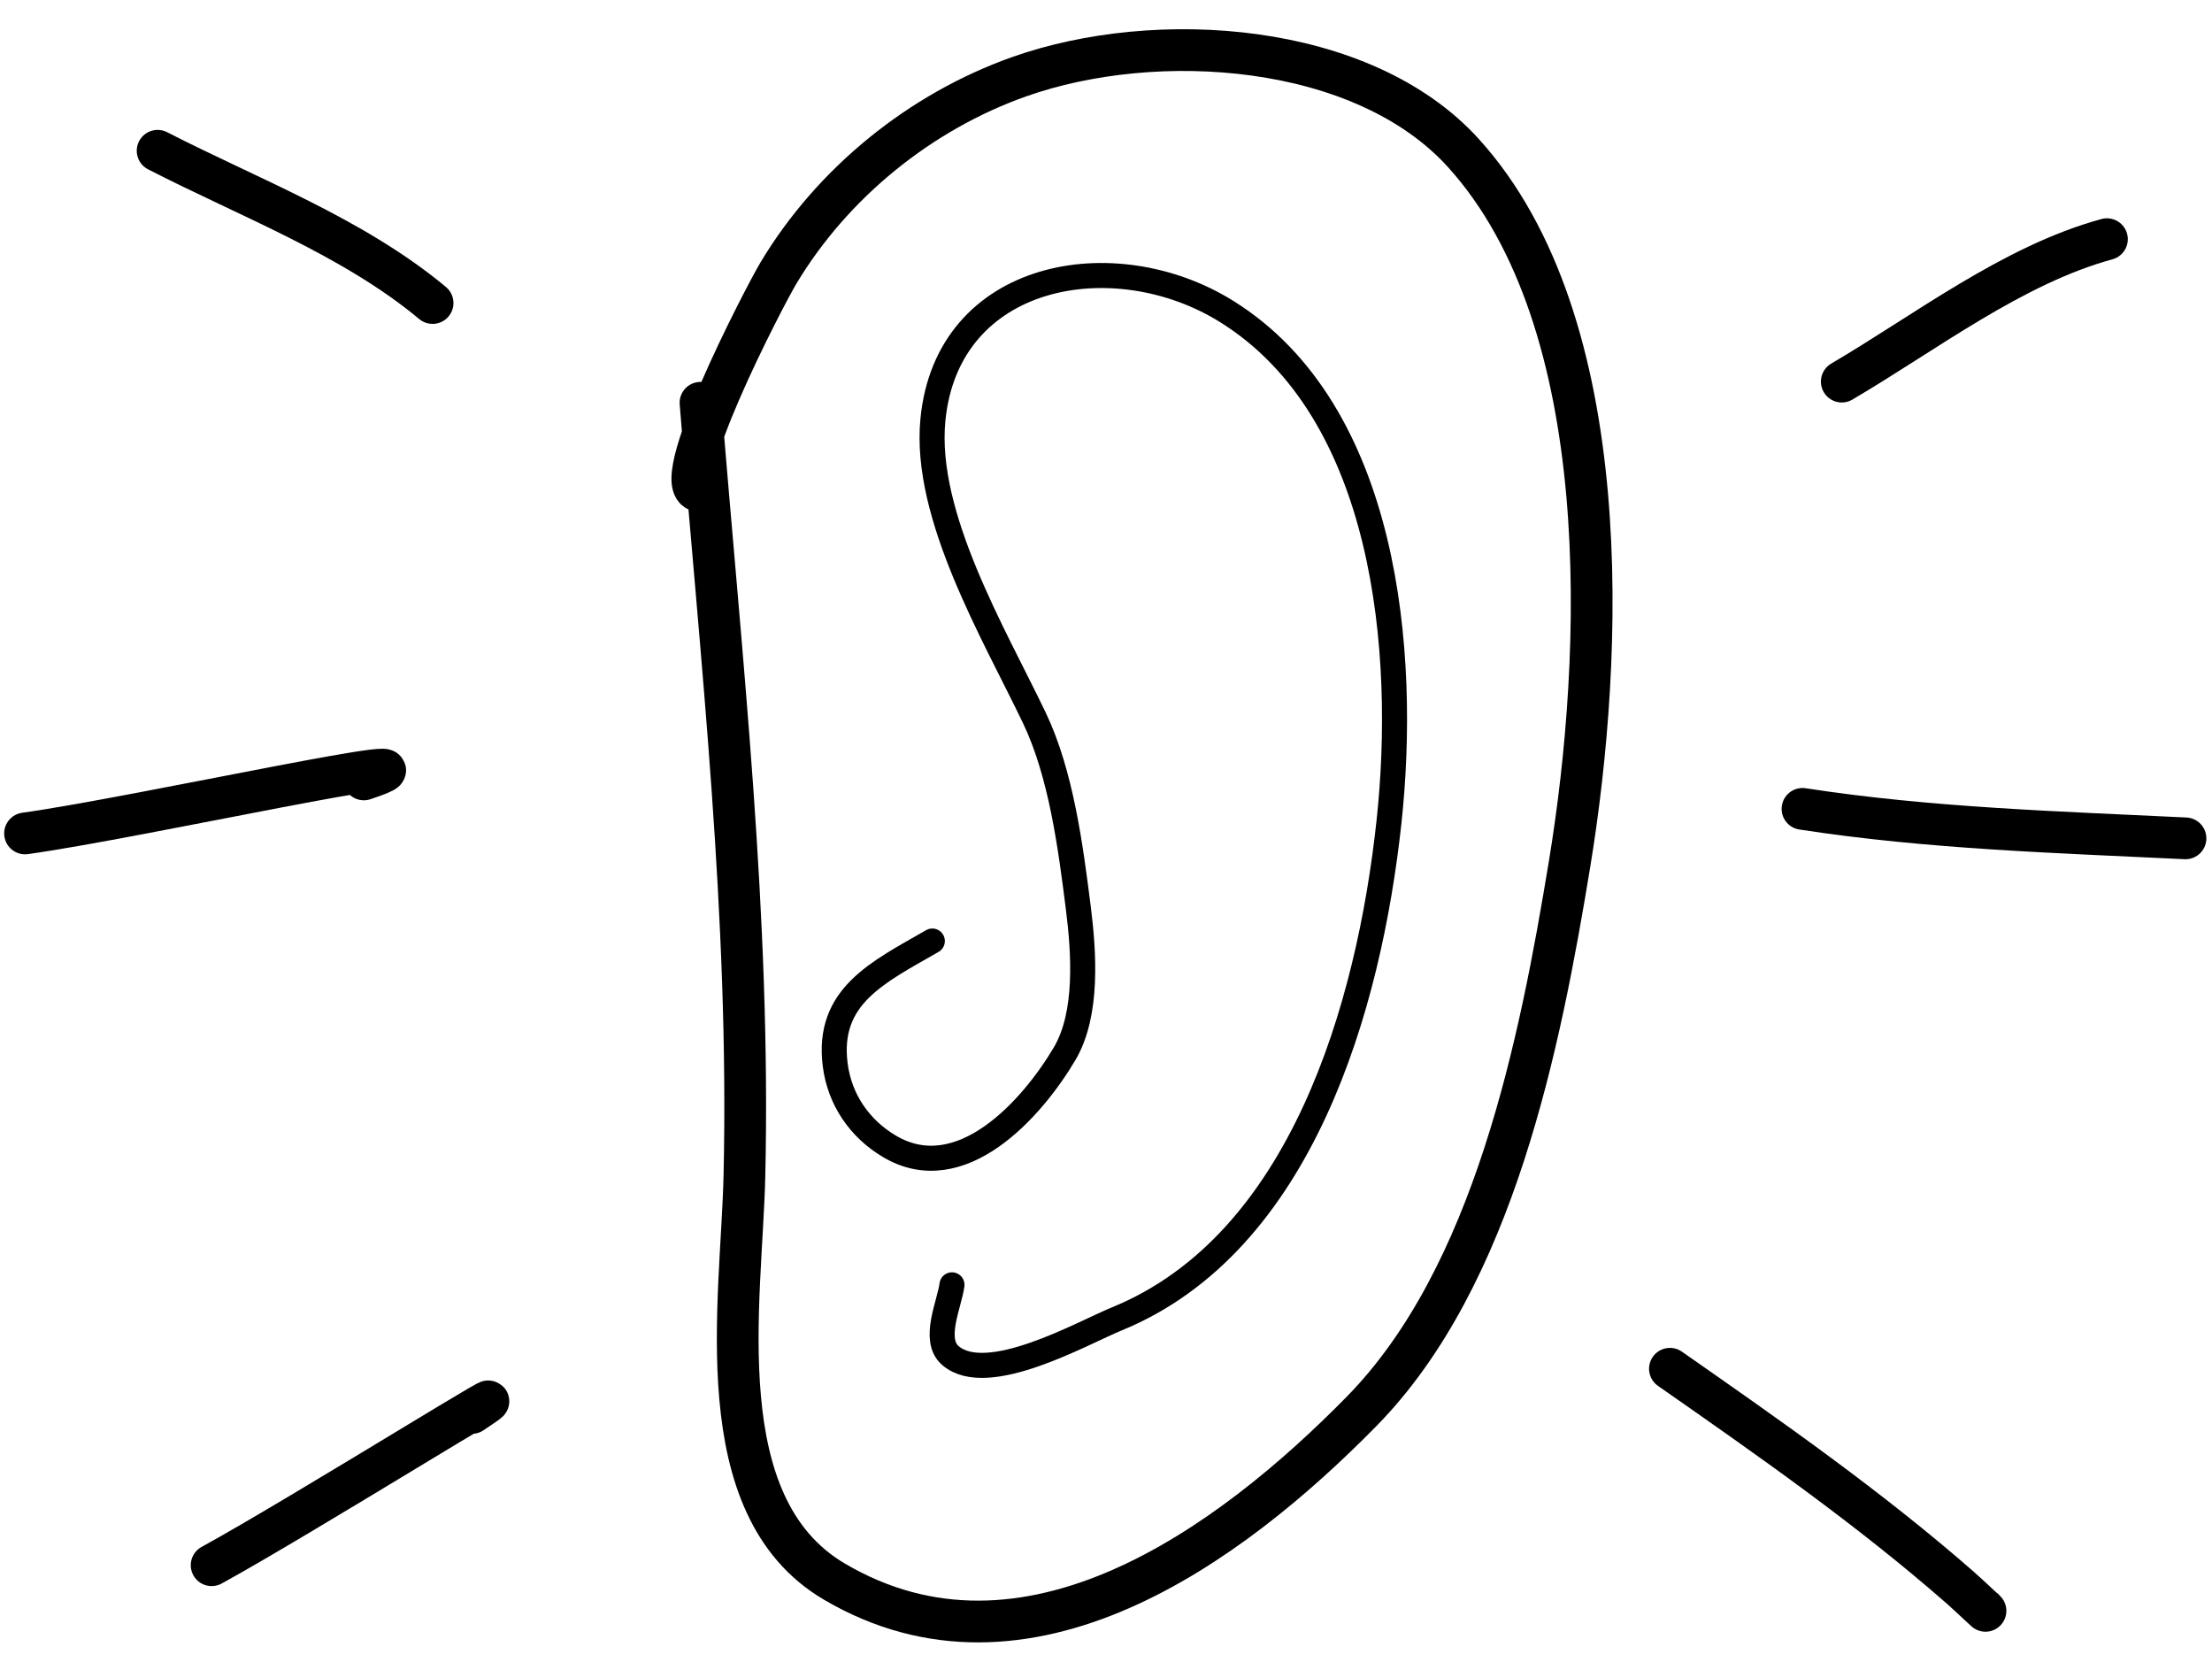
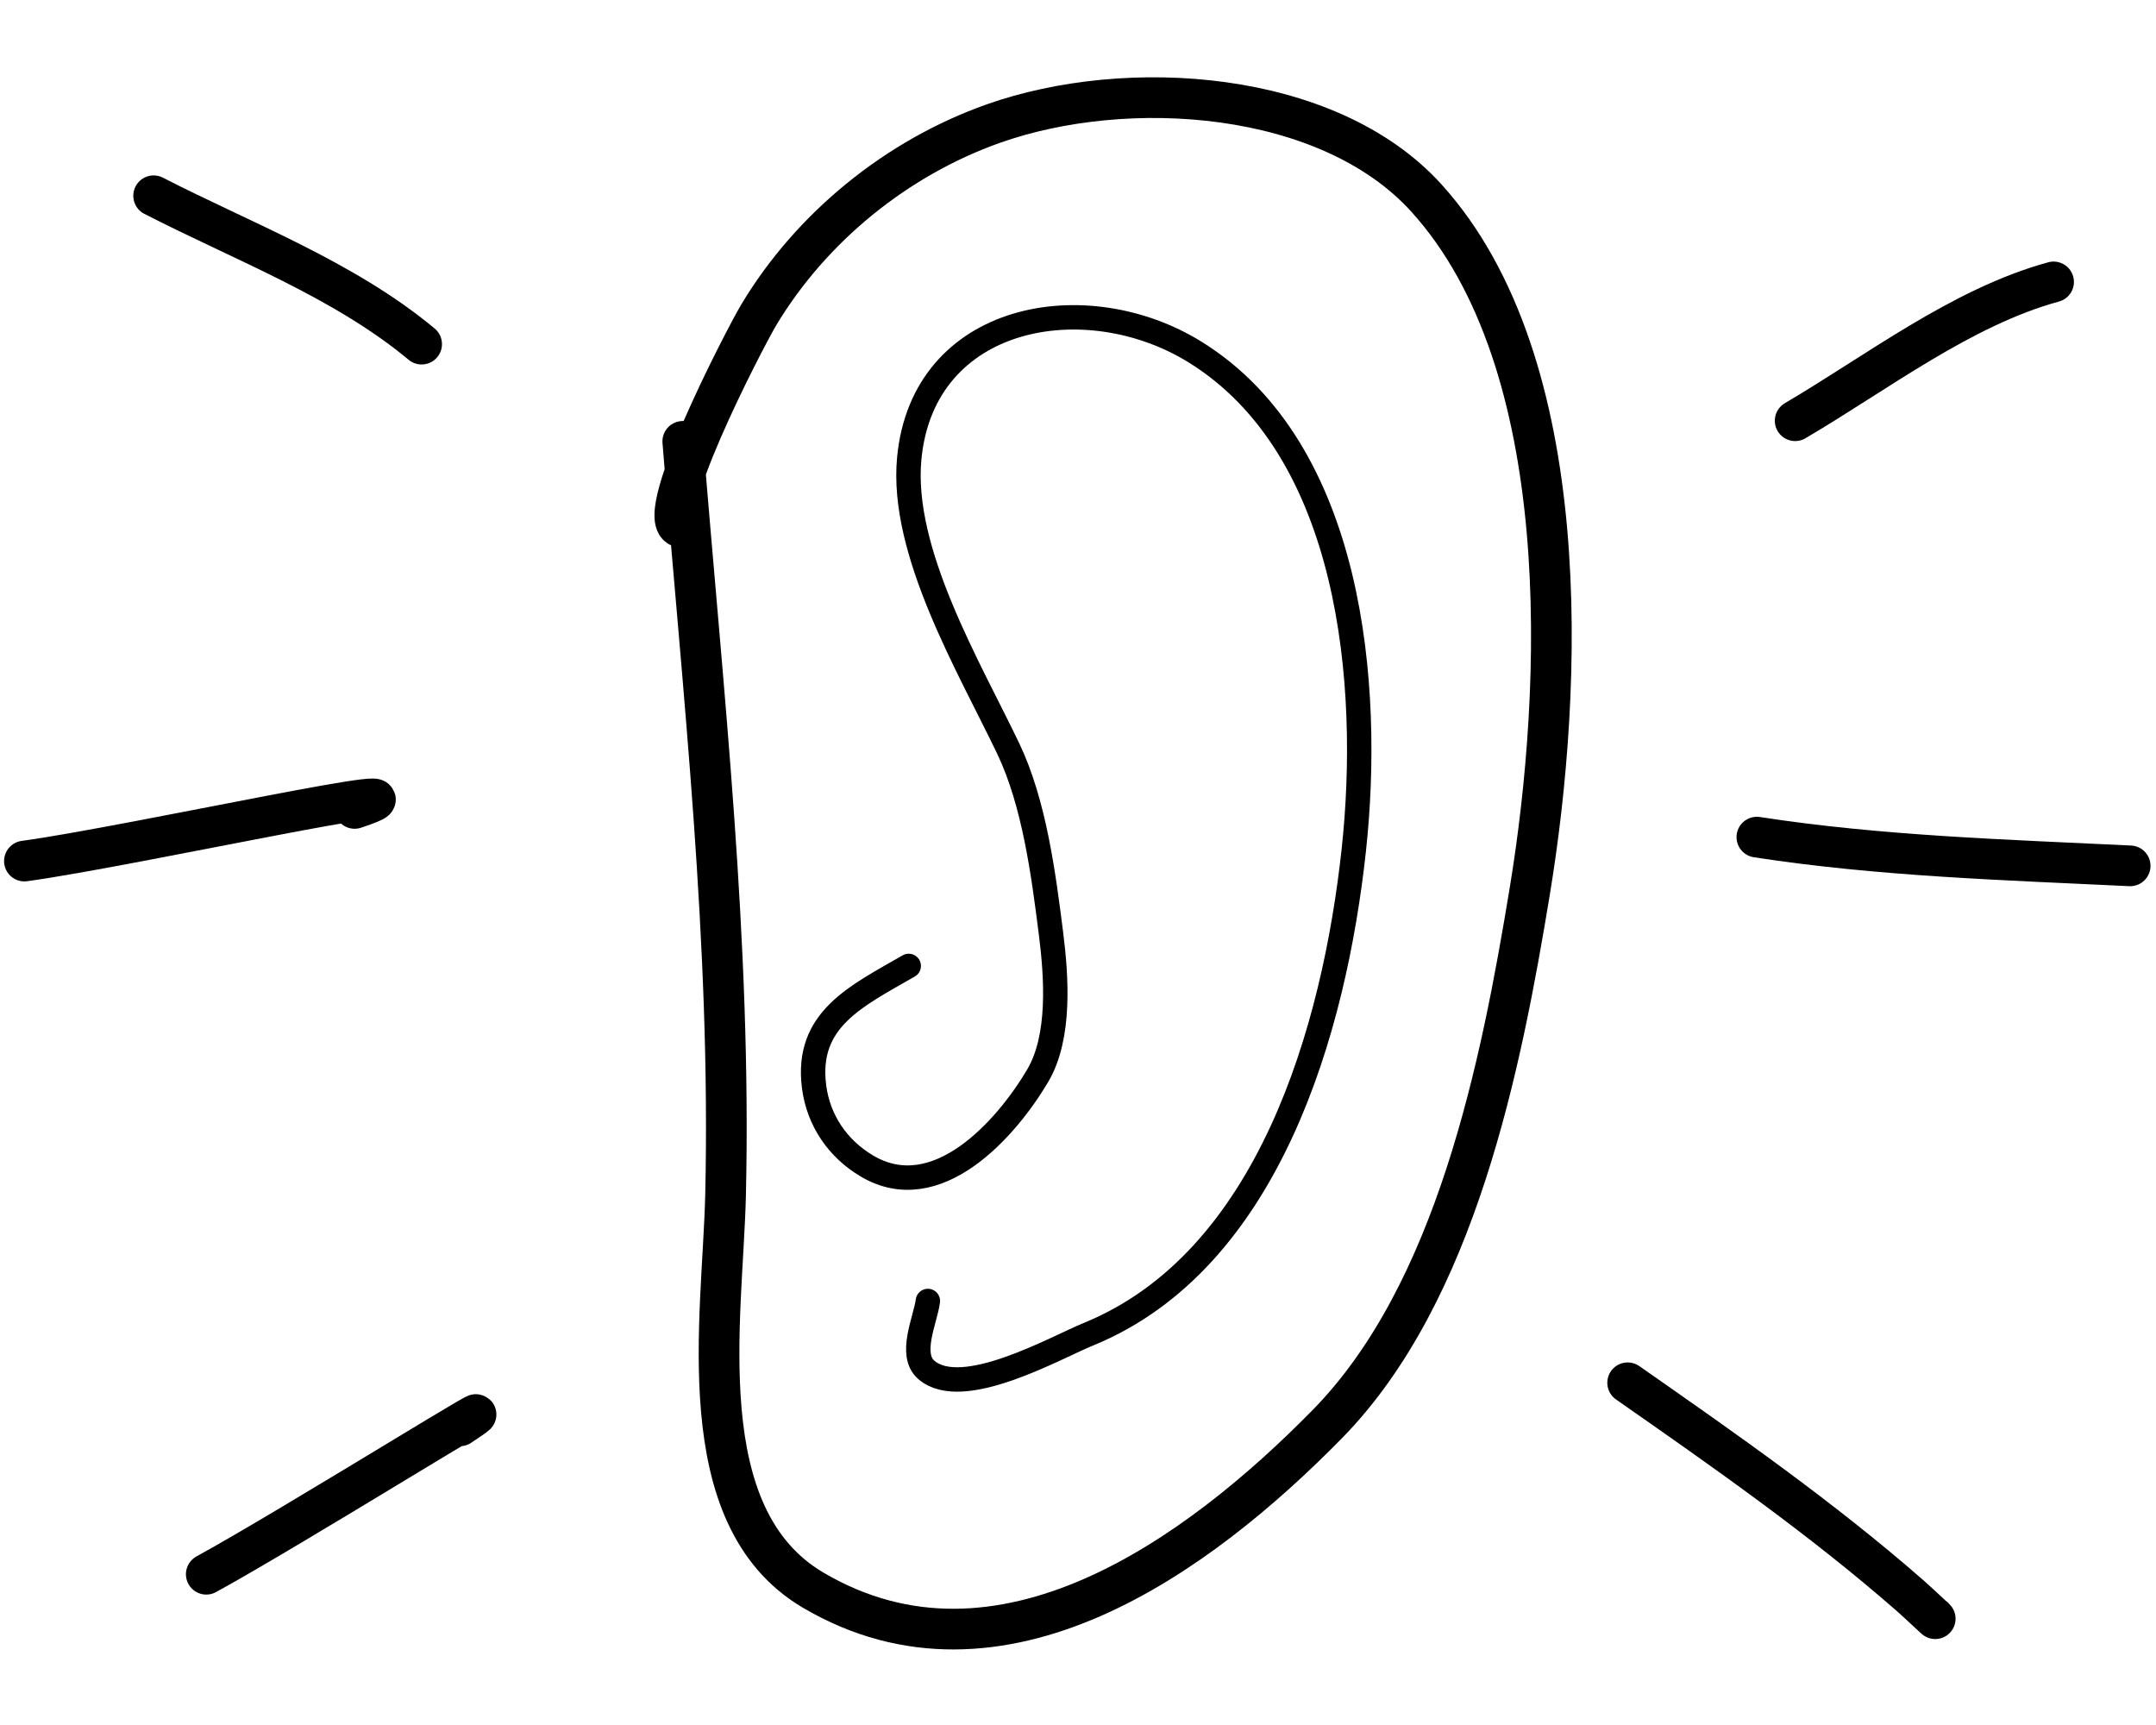
- <svg xmlns="http://www.w3.org/2000/svg" width="265" height="200" viewBox="0 0 265 194" fill="none">
+ <svg xmlns="http://www.w3.org/2000/svg" width="250" height="200" viewBox="0 0 265 194" fill="none">
  <path d="M83.921 45.243C86.395 76.13 89.895 106.824 89.182 137.857C88.835 152.93 84.569 177.358 99.934 186.419C122.927 199.979 147.353 182.108 163.136 166.027C178.978 149.886 184.51 121.945 188.038 100.472C192.156 75.41 193.742 35.681 175.326 15.341C163.252 2.006 138.529 0.369 122.091 6.191C110.268 10.378 99.74 18.899 93.267 29.687C91.548 32.552 79.468 55.831 83.921 55.831" stroke="black" stroke-width="5" stroke-linecap="round" stroke-linejoin="round" />
  <path d="M111.694 109.711C105.223 113.441 99.001 116.292 100.06 124.548C100.589 128.678 102.948 132.152 106.53 134.286C115.119 139.403 123.678 129.75 127.543 123.208C130.376 118.413 129.852 111.023 129.177 105.691C128.258 98.428 127.12 89.672 123.916 82.979C119.1 72.919 110.667 58.797 111.759 47.325C113.458 29.483 133.52 25.96 146.922 34.286C166.224 46.276 168.584 75.284 166.4 95.463C164.016 117.471 155.963 145.91 133.785 154.972C129.694 156.644 118.269 163.181 113.851 159.352C111.671 157.463 113.762 153.164 114.047 150.888" stroke="black" stroke-width="3" stroke-linecap="round" stroke-linejoin="round" />
  <path d="M18.883 15.059C29.837 20.686 42.297 25.355 51.824 33.294" stroke="black" stroke-width="5" stroke-linecap="round" stroke-linejoin="round" />
  <path d="M3 96.823C16.57 94.942 56.585 86.02 43.588 90.353" stroke="black" stroke-width="5" stroke-linecap="round" stroke-linejoin="round" />
  <path d="M25.353 184.471C35.917 178.696 66.547 159.557 56.529 166.235" stroke="black" stroke-width="5" stroke-linecap="round" stroke-linejoin="round" />
  <path d="M220.647 42.706C230.598 36.869 241.117 28.728 252.412 25.647" stroke="black" stroke-width="5" stroke-linecap="round" stroke-linejoin="round" />
  <path d="M215.941 93.882C231.121 96.223 246.505 96.671 261.824 97.412" stroke="black" stroke-width="5" stroke-linecap="round" stroke-linejoin="round" />
  <path d="M200.059 160.941C211.985 169.266 223.871 177.561 234.83 187.15C235.805 188.003 238.622 190.681 237.706 189.765" stroke="black" stroke-width="5" stroke-linecap="round" stroke-linejoin="round" />
</svg>
